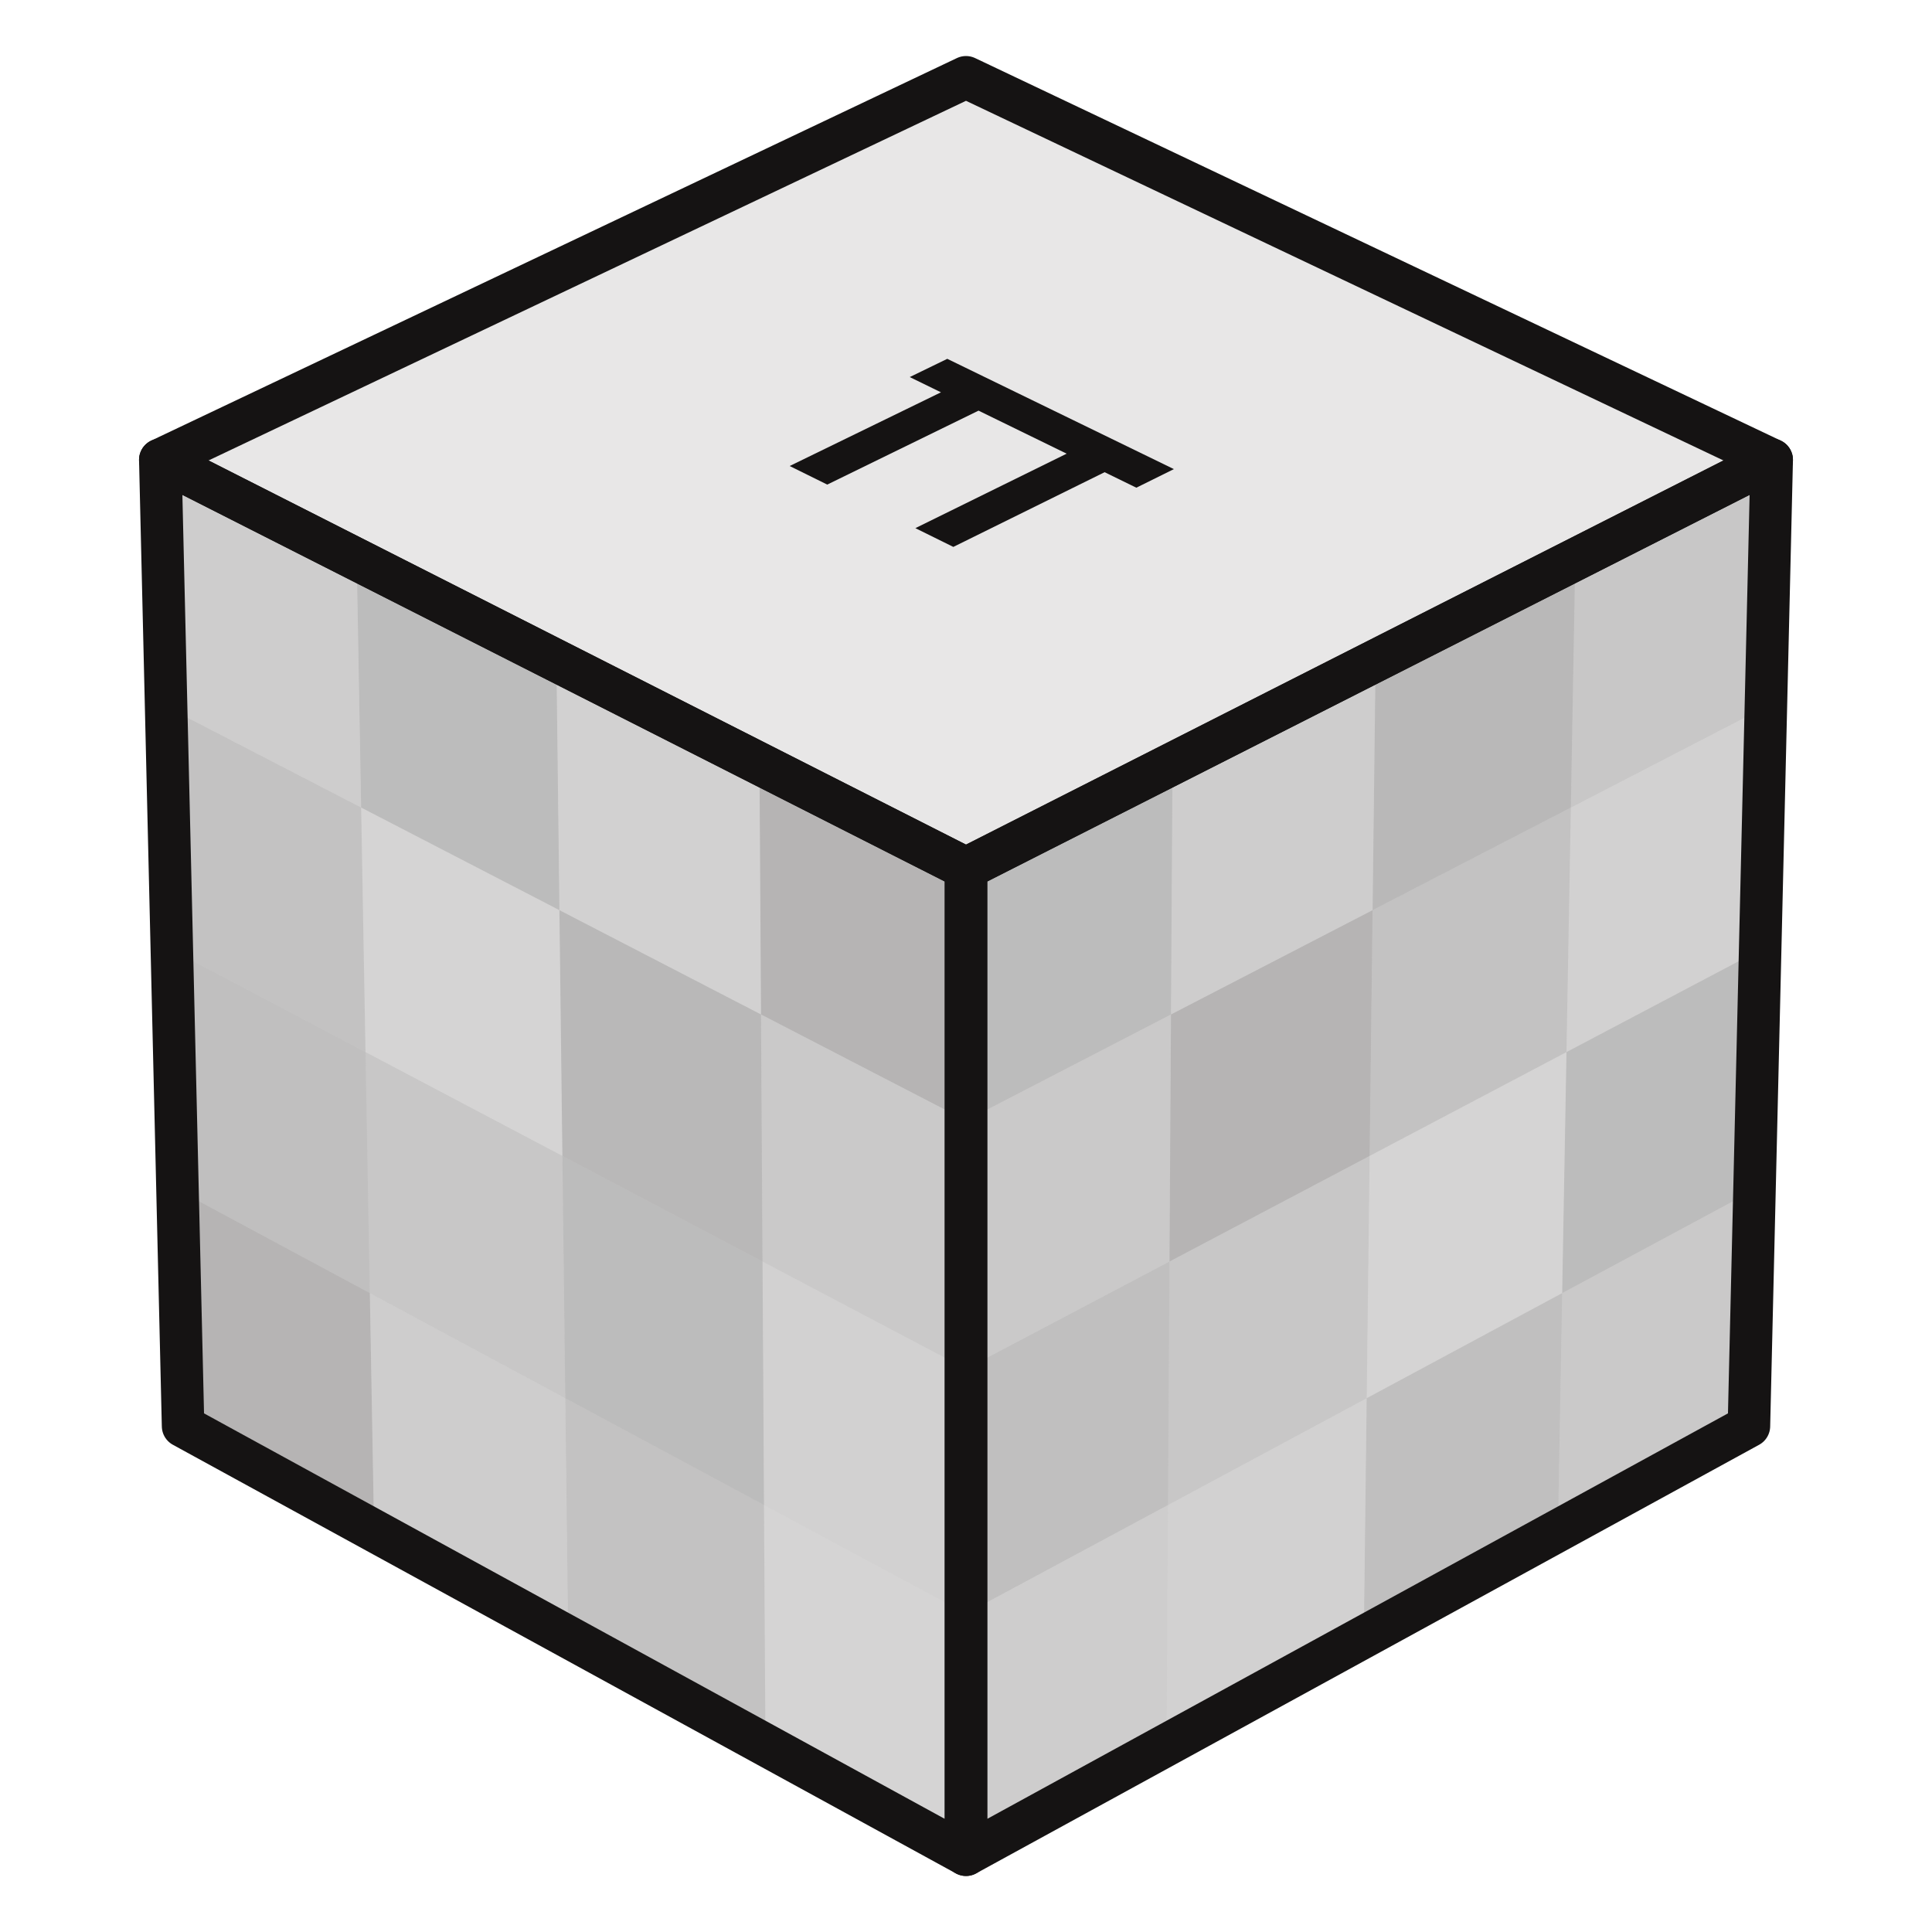
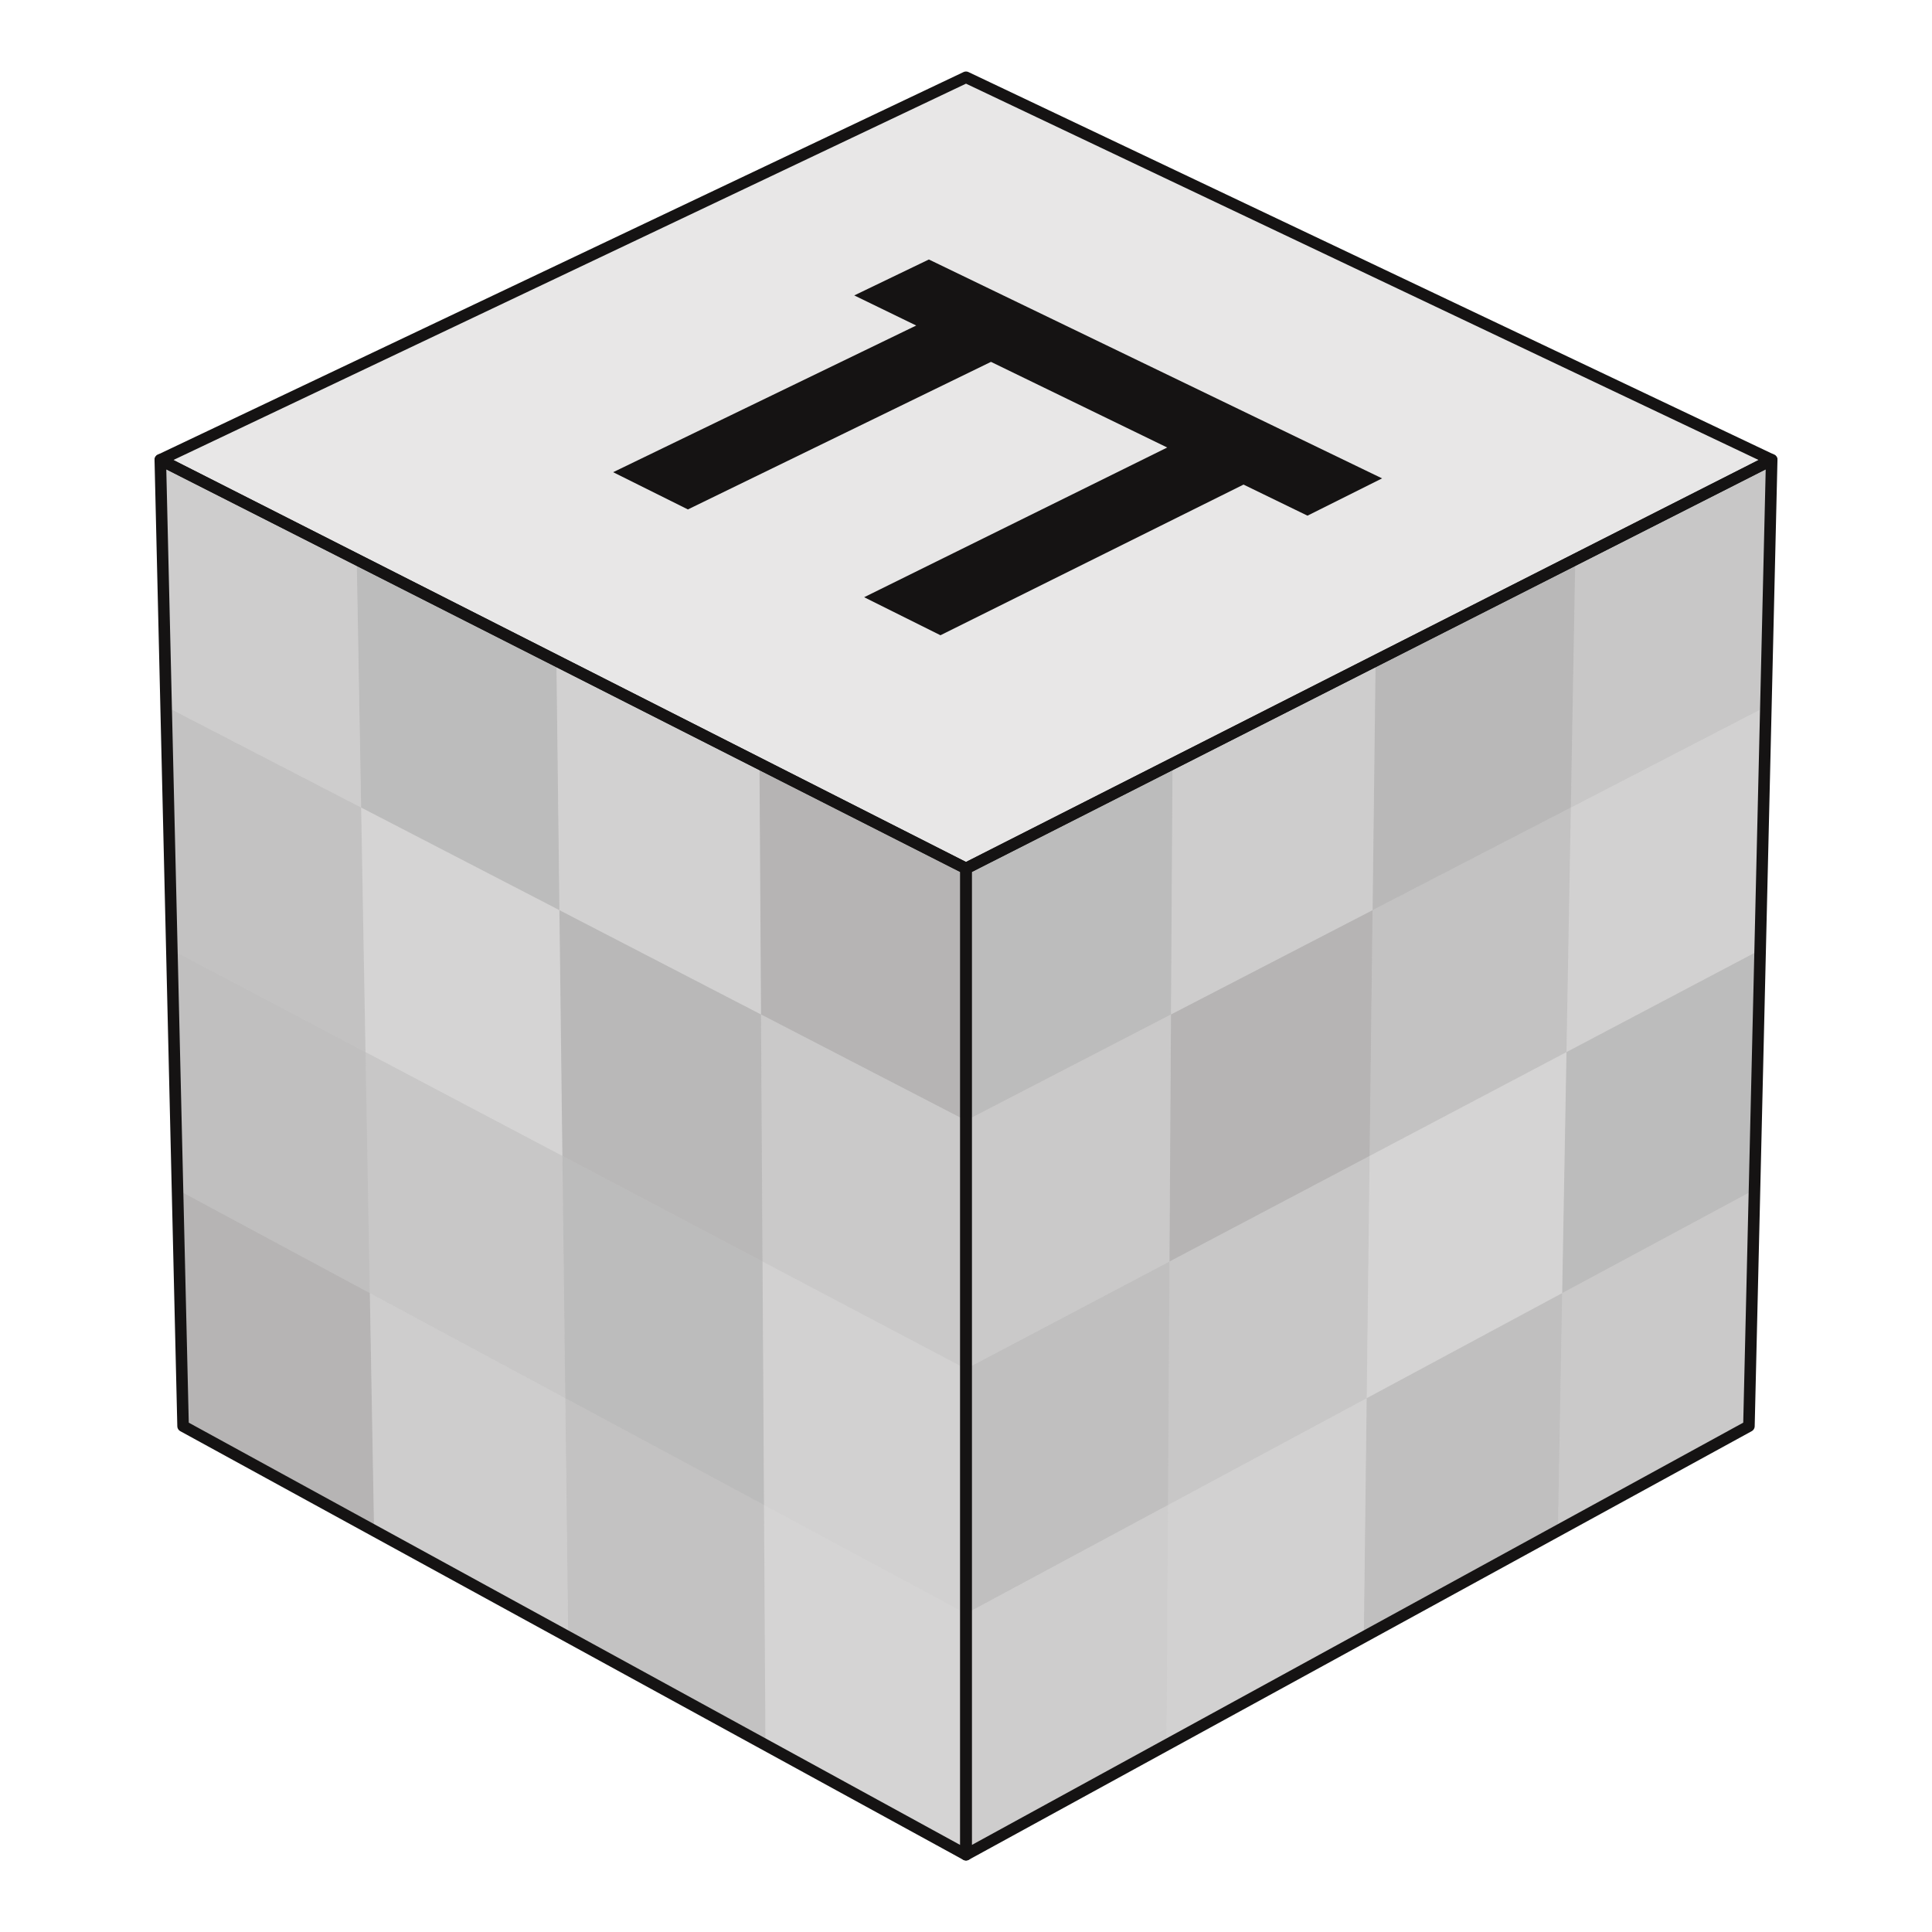
<svg xmlns="http://www.w3.org/2000/svg" width="512" height="512" viewBox="0 0 100 100">
  <path d="M50 44.95 L8.297 23.801 L9.476 73.816 L50 96 Z" fill="#151313" fill-opacity="0.15" />
  <path d="M8.297 23.801 L18.464 28.957 L18.693 41.799 L8.598 36.576 Z" fill="#151313" fill-opacity="0.07" />
  <path d="M18.464 28.957 L28.8 34.199 L28.955 47.109 L18.693 41.799 Z" fill="#151313" fill-opacity="0.158" />
  <path d="M28.8 34.199 L39.31 39.529 L39.39 52.508 L28.955 47.109 Z" fill="#151313" fill-opacity="0.053" />
  <path d="M39.31 39.529 L50 44.95 L50 57.998 L39.39 52.508 Z" fill="#151313" fill-opacity="0.193" />
  <path d="M8.598 36.576 L18.693 41.799 L18.919 54.456 L8.895 49.167 Z" fill="#151313" fill-opacity="0.122" />
  <path d="M18.693 41.799 L28.955 47.109 L29.109 59.831 L18.919 54.456 Z" fill="#151313" fill-opacity="0.035" />
  <path d="M28.955 47.109 L39.39 52.508 L39.468 65.297 L29.109 59.831 Z" fill="#151313" fill-opacity="0.175" />
  <path d="M39.39 52.508 L50 57.998 L50 70.853 L39.468 65.297 Z" fill="#151313" fill-opacity="0.088" />
  <path d="M8.895 49.167 L18.919 54.456 L19.142 66.931 L9.188 61.579 Z" fill="#151313" fill-opacity="0.14" />
  <path d="M18.919 54.456 L29.109 59.831 L29.26 72.37 L19.142 66.931 Z" fill="#151313" fill-opacity="0.105" />
  <path d="M29.109 59.831 L39.468 65.297 L39.544 77.898 L29.26 72.37 Z" fill="#151313" fill-opacity="0.158" />
  <path d="M39.468 65.297 L50 70.853 L50 83.519 L39.544 77.898 Z" fill="#151313" fill-opacity="0.053" />
  <path d="M9.188 61.579 L19.142 66.931 L19.362 79.228 L9.476 73.816 Z" fill="#151313" fill-opacity="0.193" />
  <path d="M19.142 66.931 L29.26 72.37 L29.409 84.728 L19.362 79.228 Z" fill="#151313" fill-opacity="0.07" />
  <path d="M29.26 72.37 L39.544 77.898 L39.62 90.318 L29.409 84.728 Z" fill="#151313" fill-opacity="0.122" />
  <path d="M39.544 77.898 L50 83.519 L50 96 L39.62 90.318 Z" fill="#151313" fill-opacity="0.035" />
  <path d="M50 44.95 L91.703 23.801 L90.524 73.816 L50 96 Z" fill="#151313" fill-opacity="0.15" />
  <path d="M91.703 23.801 L91.402 36.576 L81.307 41.799 L81.536 28.957 Z" fill="#151313" fill-opacity="0.105" />
  <path d="M91.402 36.576 L91.105 49.167 L81.081 54.456 L81.307 41.799 Z" fill="#151313" fill-opacity="0.053" />
  <path d="M91.105 49.167 L90.812 61.579 L80.858 66.931 L81.081 54.456 Z" fill="#151313" fill-opacity="0.158" />
  <path d="M90.812 61.579 L90.524 73.816 L80.638 79.228 L80.858 66.931 Z" fill="#151313" fill-opacity="0.088" />
  <path d="M81.536 28.957 L81.307 41.799 L71.045 47.109 L71.2 34.199 Z" fill="#151313" fill-opacity="0.175" />
  <path d="M81.307 41.799 L81.081 54.456 L70.891 59.831 L71.045 47.109 Z" fill="#151313" fill-opacity="0.122" />
  <path d="M81.081 54.456 L80.858 66.931 L70.74 72.37 L70.891 59.831 Z" fill="#151313" fill-opacity="0.035" />
  <path d="M80.858 66.931 L80.638 79.228 L70.591 84.728 L70.74 72.37 Z" fill="#151313" fill-opacity="0.14" />
  <path d="M71.2 34.199 L71.045 47.109 L60.61 52.508 L60.69 39.529 Z" fill="#151313" fill-opacity="0.07" />
  <path d="M71.045 47.109 L70.891 59.831 L60.532 65.297 L60.61 52.508 Z" fill="#151313" fill-opacity="0.193" />
  <path d="M70.891 59.831 L70.74 72.37 L60.456 77.898 L60.532 65.297 Z" fill="#151313" fill-opacity="0.105" />
  <path d="M70.74 72.37 L70.591 84.728 L60.38 90.318 L60.456 77.898 Z" fill="#151313" fill-opacity="0.053" />
  <path d="M60.69 39.529 L60.61 52.508 L50 57.998 L50 44.95 Z" fill="#151313" fill-opacity="0.158" />
  <path d="M60.61 52.508 L60.532 65.297 L50 70.853 L50 57.998 Z" fill="#151313" fill-opacity="0.088" />
  <path d="M60.532 65.297 L60.456 77.898 L50 83.519 L50 70.853 Z" fill="#151313" fill-opacity="0.14" />
  <path d="M60.456 77.898 L60.38 90.318 L50 96 L50 83.519 Z" fill="#151313" fill-opacity="0.07" />
  <path d="M50 4 L8.297 23.801 L50 44.95 L91.703 23.801 Z" fill="#151313" fill-opacity="0.1" />
-   <g fill="none" stroke="#151313" stroke-width="2.2" stroke-linejoin="round">
+   <g fill="none" stroke="#151313" stroke-width="0.597" stroke-linejoin="round">
    <path d="M50 44.95 L8.297 23.801 L9.476 73.816 L50 96 Z" />
    <path d="M50 44.95 L91.703 23.801 L90.524 73.816 L50 96 Z" />
    <path d="M50 4 L8.297 23.801 L50 44.95 L91.703 23.801 Z" />
  </g>
-   <path d="M49.031 18.573 L60.76 24.281 L58.817 25.243 L57.175 24.441 L49.344 28.308 L47.379 27.337 L55.21 23.482 L50.649 21.255 L42.818 25.082 L40.873 24.121 L48.704 20.306 L47.088 19.517 Z" fill="#151313" />
+   <path d="M48.078 13.431 L71.536 24.761 L67.675 26.691 L64.365 25.082 L48.678 32.88 L44.728 30.912 L60.415 23.163 L51.293 18.73 L35.606 26.368 L31.736 24.441 L47.423 16.849 L44.216 15.291 Z" fill="#151313" />
</svg>
